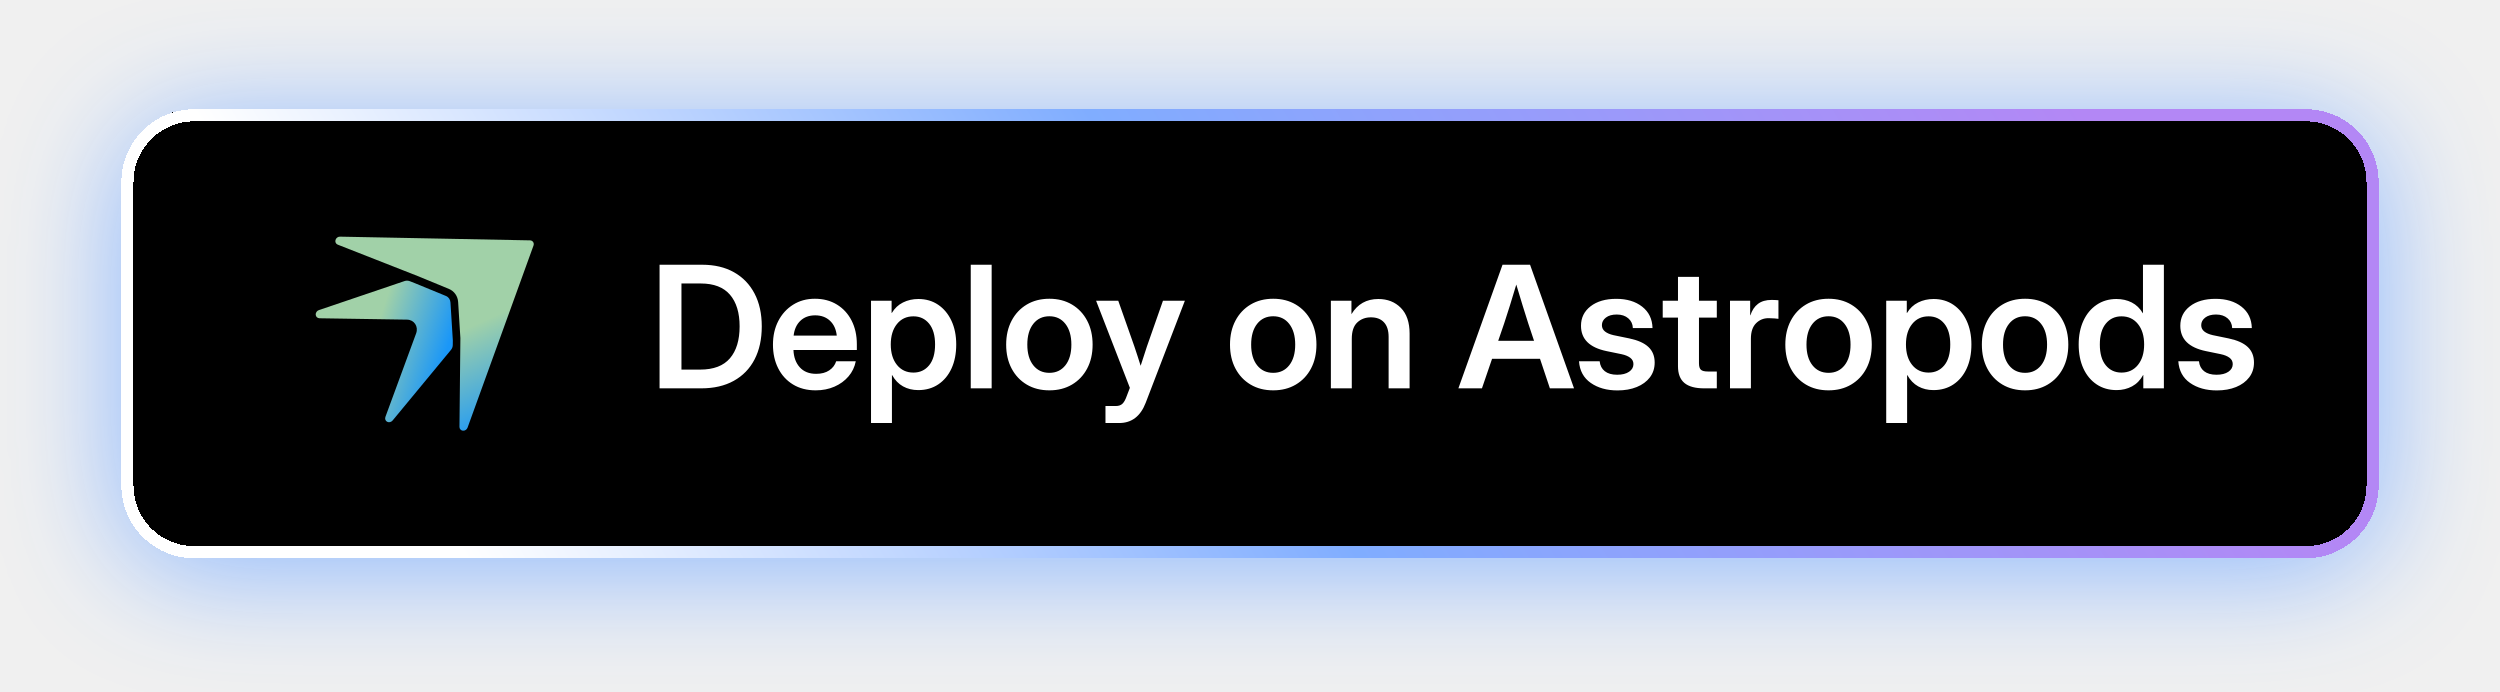
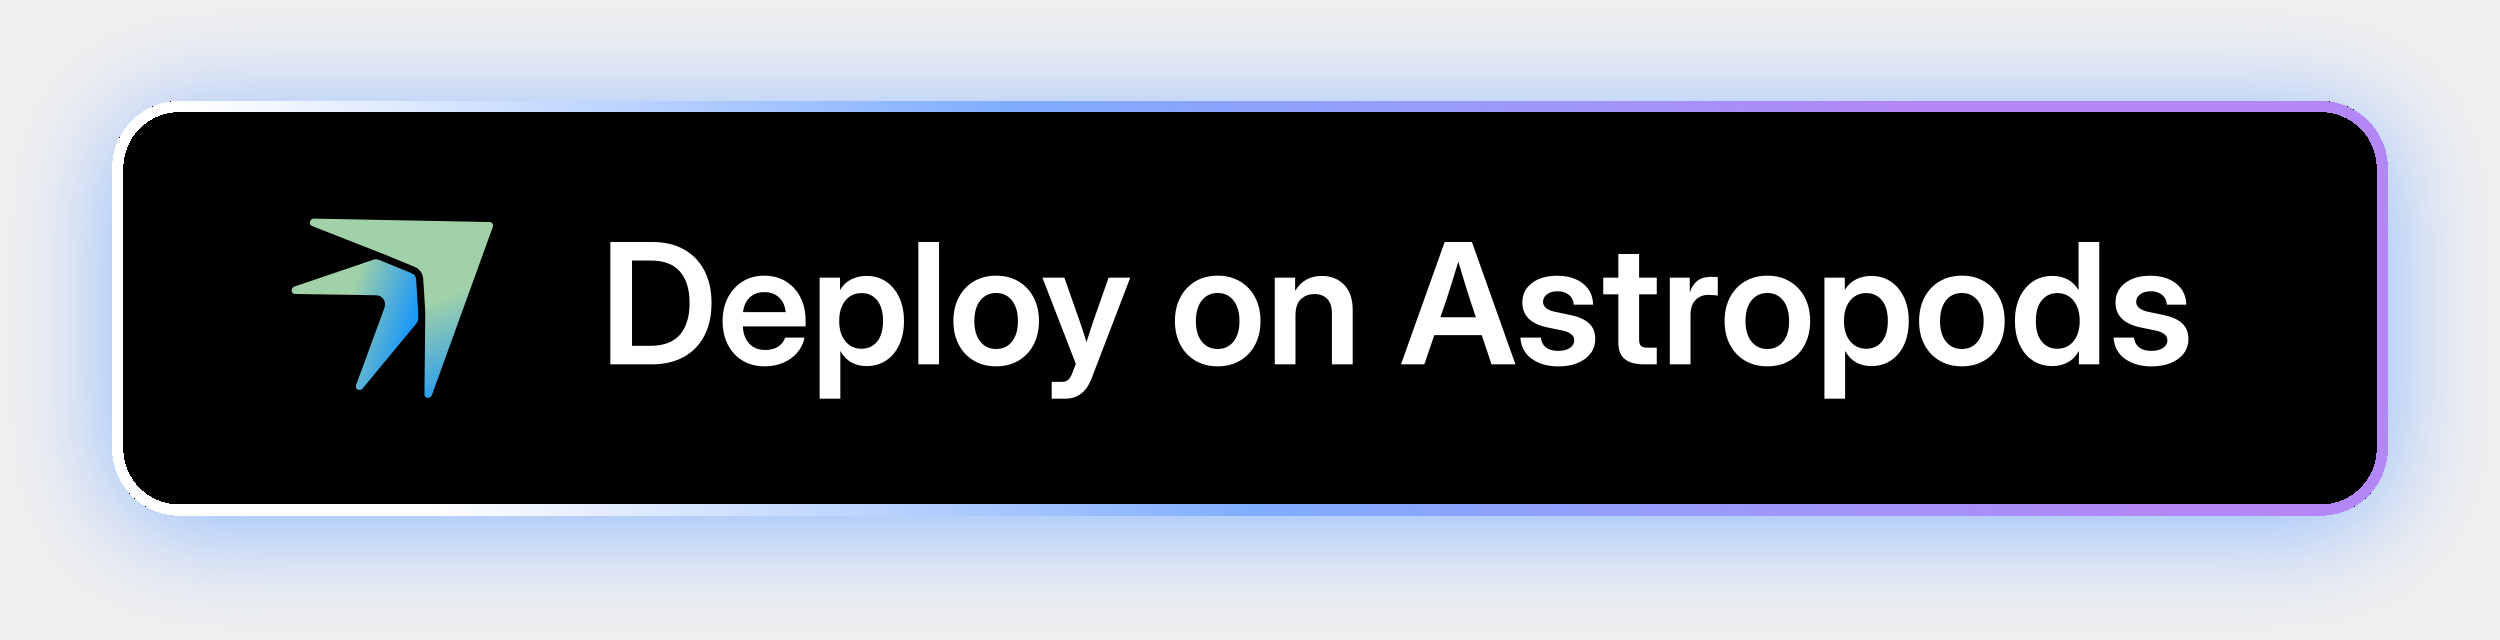
- <svg xmlns="http://www.w3.org/2000/svg" width="206" height="57" viewBox="0 0 206 57" fill="none">
+ <svg xmlns="http://www.w3.org/2000/svg" width="223" height="57" viewBox="0 0 223 57" fill="none">
  <g filter="url(#filter0_d_27_3)">
-     <rect x="10" y="9" width="186" height="37" rx="6" fill="black" shape-rendering="crispEdges" />
-     <rect x="10.5" y="9.5" width="185" height="36" rx="5.5" stroke="url(#paint0_linear_27_3)" shape-rendering="crispEdges" />
+     <rect x="10" y="9" width="203" height="37" rx="6" fill="black" shape-rendering="crispEdges" />
+     <rect x="10.5" y="9.5" width="202" height="36" rx="5.5" stroke="url(#paint0_linear_27_3)" shape-rendering="crispEdges" />
    <svg x="26" y="19.5" width="18" height="16" viewBox="0 0 31.39 27.94">
      <path d="M2.852 0.48 C2.932 0.198 3.203 -0.006 3.492 0 L30.843 0.534 C31.027 0.538 31.191 0.625 31.289 0.772 C31.388 0.918 31.407 1.106 31.342 1.283 L21.852 27.487 C21.751 27.766 21.466 27.95 21.18 27.922 C20.893 27.894 20.685 27.664 20.689 27.376 L20.822 14.605 L20.498 9.403 C20.446 8.552 19.934 7.832 19.157 7.513 L14.963 5.786 L14.97 5.783 L3.167 1.149 C2.904 1.045 2.772 0.763 2.852 0.481 V0.48 H2.852 Z" fill="url(#paint1_linear_27_3)" />
      <path d="M19.735 14.931 L19.719 14.672 L19.395 9.47 C19.369 9.041 19.123 8.691 18.737 8.532 L14.543 6.806 L14.268 6.692 L13.546 6.409 C13.303 6.313 13.034 6.306 12.787 6.39 L0.46 10.569 C0.173 10.665 -0.019 10.948 0.002 11.236 C0.024 11.525 0.255 11.739 0.549 11.744 L13.146 11.941 C14.17 11.958 14.816 12.93 14.457 13.91 L10.034 25.936 C9.93 26.218 10.039 26.516 10.293 26.643 C10.548 26.77 10.873 26.691 11.068 26.456 L19.474 16.285 C19.635 16.09 19.724 15.847 19.727 15.594 L19.735 14.931 V14.931 Z" fill="url(#paint2_linear_27_3)" />
    </svg>
-     <path d="M57.786 32.0H54.348V21.814H57.861Q59.379 21.814 60.479 22.433Q61.58 23.052 62.175 24.19Q62.77 25.328 62.77 26.894Q62.77 28.473 62.175 29.618Q61.58 30.763 60.462 31.381Q59.345 32.0 57.786 32.0ZM56.152 30.455H57.69Q59.352 30.455 60.148 29.522Q60.944 28.589 60.944 26.894Q60.944 25.212 60.151 24.286Q59.358 23.359 57.745 23.359H56.152Z M67.213 32.164Q66.133 32.164 65.34 31.679Q64.547 31.193 64.12 30.342Q63.692 29.491 63.692 28.397Q63.692 27.297 64.133 26.446Q64.574 25.595 65.354 25.106Q66.133 24.617 67.145 24.617Q68.184 24.617 68.963 25.096Q69.742 25.574 70.173 26.418Q70.604 27.263 70.604 28.37V28.842H65.381Q65.415 29.724 65.9 30.264Q66.386 30.804 67.254 30.804Q67.903 30.804 68.327 30.52Q68.751 30.236 68.901 29.771H70.515Q70.378 30.476 69.917 31.016Q69.455 31.556 68.758 31.86Q68.061 32.164 67.213 32.164ZM65.395 27.652H68.949Q68.867 26.88 68.392 26.432Q67.917 25.984 67.172 25.984Q66.42 25.984 65.952 26.432Q65.483 26.88 65.395 27.652Z M71.772 34.857V24.781H73.468V25.786H73.488Q73.83 25.212 74.404 24.925Q74.979 24.638 75.676 24.638Q76.605 24.638 77.306 25.113Q78.007 25.588 78.4 26.432Q78.793 27.276 78.793 28.384Q78.793 29.512 78.407 30.356Q78.021 31.2 77.316 31.672Q76.612 32.144 75.669 32.144Q74.958 32.144 74.408 31.836Q73.857 31.528 73.516 30.913H73.495V34.857ZM75.266 30.701Q76.065 30.701 76.558 30.103Q77.05 29.505 77.05 28.384Q77.05 27.27 76.558 26.668Q76.065 26.066 75.266 26.066Q74.418 26.066 73.909 26.699Q73.399 27.331 73.399 28.384Q73.399 29.437 73.909 30.069Q74.418 30.701 75.266 30.701Z M81.712 21.814V32.0H79.989V21.814Z M86.47 32.164Q85.403 32.164 84.604 31.689Q83.804 31.214 83.356 30.366Q82.908 29.519 82.908 28.397Q82.908 27.276 83.356 26.425Q83.804 25.574 84.604 25.096Q85.403 24.617 86.47 24.617Q87.529 24.617 88.333 25.096Q89.136 25.574 89.583 26.425Q90.031 27.276 90.031 28.397Q90.031 29.519 89.583 30.366Q89.136 31.214 88.333 31.689Q87.529 32.164 86.47 32.164ZM86.47 30.722Q87.297 30.722 87.789 30.1Q88.281 29.478 88.281 28.397Q88.281 27.317 87.789 26.688Q87.297 26.06 86.47 26.06Q85.636 26.06 85.144 26.685Q84.651 27.311 84.651 28.397Q84.651 29.478 85.144 30.1Q85.636 30.722 86.47 30.722Z M91.091 34.857V33.456H91.945Q92.294 33.456 92.489 33.268Q92.684 33.08 92.834 32.656L93.101 31.959L90.318 24.781H92.144L93.47 28.541Q93.606 28.944 93.736 29.344Q93.866 29.744 93.989 30.141Q94.235 29.348 94.509 28.541L95.828 24.781H97.633L94.406 33.189Q93.764 34.857 92.219 34.857Z M104.913 32.164Q103.847 32.164 103.047 31.689Q102.247 31.214 101.799 30.366Q101.352 29.519 101.352 28.397Q101.352 27.276 101.799 26.425Q102.247 25.574 103.047 25.096Q103.847 24.617 104.913 24.617Q105.973 24.617 106.776 25.096Q107.579 25.574 108.027 26.425Q108.475 27.276 108.475 28.397Q108.475 29.519 108.027 30.366Q107.579 31.214 106.776 31.689Q105.973 32.164 104.913 32.164ZM104.913 30.722Q105.74 30.722 106.232 30.1Q106.725 29.478 106.725 28.397Q106.725 27.317 106.232 26.688Q105.74 26.06 104.913 26.06Q104.079 26.06 103.587 26.685Q103.095 27.311 103.095 28.397Q103.095 29.478 103.587 30.1Q104.079 30.722 104.913 30.722Z M111.387 27.919V32.0H109.664V24.781H111.359V25.889Q112.111 24.638 113.574 24.638Q114.709 24.638 115.43 25.369Q116.151 26.101 116.151 27.488V32.0H114.422V27.762Q114.422 26.969 114.039 26.559Q113.656 26.148 112.966 26.148Q112.289 26.148 111.838 26.572Q111.387 26.996 111.387 27.919Z M120.171 32.0 123.808 21.814H126.077L129.7 32.0H127.711L126.897 29.566H122.946L122.112 32.0ZM123.452 28.083H126.405L125.927 26.647Q125.701 25.943 125.465 25.178Q125.229 24.412 124.942 23.448Q124.655 24.412 124.416 25.178Q124.177 25.943 123.944 26.647Z M133.282 32.171Q131.963 32.171 131.078 31.552Q130.192 30.934 130.11 29.771H131.812Q131.867 30.298 132.236 30.588Q132.605 30.879 133.255 30.879Q133.877 30.879 134.236 30.633Q134.595 30.387 134.595 30.004Q134.595 29.676 134.328 29.478Q134.062 29.279 133.61 29.184L132.38 28.931Q130.274 28.493 130.274 26.846Q130.274 25.848 131.067 25.236Q131.86 24.624 133.18 24.624Q134.492 24.624 135.316 25.27Q136.14 25.916 136.167 27.03H134.547Q134.533 26.545 134.171 26.23Q133.809 25.916 133.221 25.916Q132.653 25.916 132.325 26.169Q131.997 26.422 131.997 26.791Q131.997 27.112 132.25 27.314Q132.503 27.516 132.954 27.618L134.253 27.885Q135.326 28.11 135.835 28.596Q136.345 29.081 136.345 29.874Q136.345 30.578 135.952 31.094Q135.559 31.61 134.868 31.891Q134.178 32.171 133.282 32.171Z M141.465 24.781V26.169H139.995V29.929Q139.995 30.318 140.152 30.465Q140.31 30.612 140.727 30.612H141.465V32.0H140.426Q139.325 32.0 138.795 31.556Q138.266 31.111 138.266 30.182V26.169H137.008V24.781H138.266V22.812H139.995V24.781Z M142.552 32.0V24.781H144.213V25.978H144.233Q144.432 25.362 144.859 25.038Q145.286 24.713 145.983 24.713Q146.161 24.713 146.301 24.723Q146.441 24.733 146.544 24.74V26.271Q146.448 26.258 146.216 26.237Q145.983 26.217 145.73 26.217Q145.115 26.217 144.695 26.641Q144.274 27.064 144.274 27.912V32.0Z M150.673 32.164Q149.606 32.164 148.807 31.689Q148.007 31.214 147.559 30.366Q147.111 29.519 147.111 28.397Q147.111 27.276 147.559 26.425Q148.007 25.574 148.807 25.096Q149.606 24.617 150.673 24.617Q151.732 24.617 152.536 25.096Q153.339 25.574 153.787 26.425Q154.234 27.276 154.234 28.397Q154.234 29.519 153.787 30.366Q153.339 31.214 152.536 31.689Q151.732 32.164 150.673 32.164ZM150.673 30.722Q151.5 30.722 151.992 30.1Q152.484 29.478 152.484 28.397Q152.484 27.317 151.992 26.688Q151.5 26.06 150.673 26.06Q149.839 26.06 149.347 26.685Q148.854 27.311 148.854 28.397Q148.854 29.478 149.347 30.1Q149.839 30.722 150.673 30.722Z M155.424 34.857V24.781H157.119V25.786H157.14Q157.481 25.212 158.056 24.925Q158.63 24.638 159.327 24.638Q160.257 24.638 160.958 25.113Q161.658 25.588 162.051 26.432Q162.444 27.276 162.444 28.384Q162.444 29.512 162.058 30.356Q161.672 31.2 160.968 31.672Q160.264 32.144 159.32 32.144Q158.609 32.144 158.059 31.836Q157.509 31.528 157.167 30.913H157.146V34.857ZM158.917 30.701Q159.717 30.701 160.209 30.103Q160.701 29.505 160.701 28.384Q160.701 27.27 160.209 26.668Q159.717 26.066 158.917 26.066Q158.069 26.066 157.56 26.699Q157.051 27.331 157.051 28.384Q157.051 29.437 157.56 30.069Q158.069 30.701 158.917 30.701Z M166.867 32.164Q165.801 32.164 165.001 31.689Q164.201 31.214 163.753 30.366Q163.306 29.519 163.306 28.397Q163.306 27.276 163.753 26.425Q164.201 25.574 165.001 25.096Q165.801 24.617 166.867 24.617Q167.927 24.617 168.73 25.096Q169.533 25.574 169.981 26.425Q170.429 27.276 170.429 28.397Q170.429 29.519 169.981 30.366Q169.533 31.214 168.73 31.689Q167.927 32.164 166.867 32.164ZM166.867 30.722Q167.694 30.722 168.187 30.1Q168.679 29.478 168.679 28.397Q168.679 27.317 168.187 26.688Q167.694 26.06 166.867 26.06Q166.033 26.06 165.541 26.685Q165.049 27.311 165.049 28.397Q165.049 29.478 165.541 30.1Q166.033 30.722 166.867 30.722Z M174.407 32.144Q173.464 32.144 172.76 31.672Q172.056 31.2 171.669 30.356Q171.283 29.512 171.283 28.384Q171.283 27.276 171.673 26.432Q172.062 25.588 172.767 25.113Q173.471 24.638 174.394 24.638Q175.098 24.638 175.658 24.925Q176.219 25.212 176.567 25.807H176.581V21.814H178.304V32.0H176.608V30.899H176.595Q176.253 31.528 175.682 31.836Q175.111 32.144 174.407 32.144ZM174.811 30.701Q175.658 30.701 176.167 30.069Q176.677 29.437 176.677 28.384Q176.677 27.331 176.167 26.699Q175.658 26.066 174.811 26.066Q174.011 26.066 173.519 26.668Q173.026 27.27 173.026 28.384Q173.026 29.505 173.519 30.103Q174.011 30.701 174.811 30.701Z M182.665 32.171Q181.346 32.171 180.46 31.552Q179.575 30.934 179.493 29.771H181.195Q181.25 30.298 181.619 30.588Q181.988 30.879 182.638 30.879Q183.26 30.879 183.619 30.633Q183.978 30.387 183.978 30.004Q183.978 29.676 183.711 29.478Q183.444 29.279 182.993 29.184L181.763 28.931Q179.657 28.493 179.657 26.846Q179.657 25.848 180.45 25.236Q181.243 24.624 182.562 24.624Q183.875 24.624 184.699 25.27Q185.522 25.916 185.55 27.03H183.93Q183.916 26.545 183.554 26.23Q183.191 25.916 182.604 25.916Q182.036 25.916 181.708 26.169Q181.38 26.422 181.38 26.791Q181.38 27.112 181.633 27.314Q181.886 27.516 182.337 27.618L183.636 27.885Q184.709 28.11 185.218 28.596Q185.728 29.081 185.728 29.874Q185.728 30.578 185.334 31.094Q184.941 31.61 184.251 31.891Q183.561 32.171 182.665 32.171Z" fill="white" />
+     <path d="M58.127 32.5H54.443V21.587H58.208Q59.834 21.587 61.013 22.25Q62.192 22.913 62.829 24.132Q63.466 25.352 63.466 27.029Q63.466 28.721 62.829 29.948Q62.192 31.174 60.994 31.837Q59.797 32.5 58.127 32.5ZM56.376 30.845H58.024Q59.804 30.845 60.658 29.845Q61.511 28.845 61.511 27.029Q61.511 25.227 60.661 24.235Q59.812 23.242 58.083 23.242H56.376Z M68.227 32.676Q67.07 32.676 66.22 32.156Q65.371 31.636 64.913 30.724Q64.455 29.812 64.455 28.64Q64.455 27.461 64.928 26.549Q65.4 25.637 66.235 25.114Q67.07 24.59 68.154 24.59Q69.267 24.59 70.102 25.103Q70.937 25.615 71.398 26.52Q71.86 27.424 71.86 28.611V29.116H66.264Q66.301 30.061 66.821 30.64Q67.341 31.218 68.271 31.218Q68.967 31.218 69.421 30.914Q69.875 30.61 70.036 30.112H71.765Q71.618 30.867 71.124 31.445Q70.629 32.024 69.882 32.35Q69.135 32.676 68.227 32.676ZM66.279 27.842H70.087Q70 27.014 69.491 26.534Q68.981 26.055 68.183 26.055Q67.377 26.055 66.876 26.534Q66.374 27.014 66.279 27.842Z M73.112 35.562V24.766H74.929V25.842H74.951Q75.317 25.227 75.932 24.919Q76.547 24.612 77.294 24.612Q78.291 24.612 79.041 25.121Q79.792 25.63 80.213 26.534Q80.634 27.439 80.634 28.625Q80.634 29.834 80.22 30.739Q79.807 31.643 79.052 32.148Q78.298 32.654 77.287 32.654Q76.525 32.654 75.936 32.324Q75.346 31.995 74.98 31.335H74.958V35.562ZM76.855 31.108Q77.712 31.108 78.239 30.468Q78.767 29.827 78.767 28.625Q78.767 27.432 78.239 26.787Q77.712 26.143 76.855 26.143Q75.947 26.143 75.401 26.82Q74.856 27.498 74.856 28.625Q74.856 29.753 75.401 30.431Q75.947 31.108 76.855 31.108Z M83.762 21.587V32.5H81.916V21.587Z M88.859 32.676Q87.717 32.676 86.86 32.167Q86.003 31.658 85.523 30.75Q85.043 29.841 85.043 28.64Q85.043 27.439 85.523 26.527Q86.003 25.615 86.86 25.103Q87.717 24.59 88.859 24.59Q89.995 24.59 90.855 25.103Q91.716 25.615 92.196 26.527Q92.675 27.439 92.675 28.64Q92.675 29.841 92.196 30.75Q91.716 31.658 90.855 32.167Q89.995 32.676 88.859 32.676ZM88.859 31.13Q89.746 31.13 90.273 30.464Q90.8 29.797 90.8 28.64Q90.8 27.483 90.273 26.809Q89.746 26.135 88.859 26.135Q87.966 26.135 87.439 26.805Q86.911 27.476 86.911 28.64Q86.911 29.797 87.439 30.464Q87.966 31.13 88.859 31.13Z M93.811 35.562V34.06H94.726Q95.1 34.06 95.308 33.859Q95.517 33.657 95.678 33.203L95.964 32.456L92.983 24.766H94.939L96.359 28.794Q96.506 29.226 96.645 29.655Q96.784 30.083 96.916 30.508Q97.18 29.658 97.473 28.794L98.886 24.766H100.82L97.363 33.774Q96.674 35.562 95.019 35.562Z M108.62 32.676Q107.478 32.676 106.621 32.167Q105.764 31.658 105.284 30.75Q104.804 29.841 104.804 28.64Q104.804 27.439 105.284 26.527Q105.764 25.615 106.621 25.103Q107.478 24.59 108.62 24.59Q109.755 24.59 110.616 25.103Q111.477 25.615 111.956 26.527Q112.436 27.439 112.436 28.64Q112.436 29.841 111.956 30.75Q111.477 31.658 110.616 32.167Q109.755 32.676 108.62 32.676ZM108.62 31.13Q109.506 31.13 110.034 30.464Q110.561 29.797 110.561 28.64Q110.561 27.483 110.034 26.809Q109.506 26.135 108.62 26.135Q107.727 26.135 107.199 26.805Q106.672 27.476 106.672 28.64Q106.672 29.797 107.199 30.464Q107.727 31.13 108.62 31.13Z M115.556 28.127V32.5H113.71V24.766H115.527V25.952Q116.333 24.612 117.9 24.612Q119.116 24.612 119.888 25.396Q120.661 26.179 120.661 27.666V32.5H118.808V27.959Q118.808 27.109 118.398 26.67Q117.988 26.23 117.248 26.23Q116.523 26.23 116.04 26.685Q115.556 27.139 115.556 28.127Z M124.968 32.5 128.864 21.587H131.296L135.178 32.5H133.046L132.175 29.893H127.941L127.048 32.5ZM128.483 28.303H131.647L131.135 26.765Q130.893 26.011 130.64 25.19Q130.388 24.37 130.08 23.337Q129.772 24.37 129.516 25.19Q129.26 26.011 129.011 26.765Z M139.016 32.683Q137.602 32.683 136.654 32.02Q135.705 31.357 135.617 30.112H137.441Q137.5 30.676 137.895 30.988Q138.291 31.299 138.986 31.299Q139.653 31.299 140.037 31.035Q140.422 30.771 140.422 30.361Q140.422 30.01 140.136 29.797Q139.851 29.585 139.367 29.482L138.049 29.211Q135.793 28.743 135.793 26.978Q135.793 25.908 136.643 25.253Q137.492 24.597 138.906 24.597Q140.312 24.597 141.195 25.289Q142.077 25.981 142.106 27.175H140.371Q140.356 26.655 139.968 26.318Q139.58 25.981 138.95 25.981Q138.342 25.981 137.99 26.252Q137.639 26.523 137.639 26.919Q137.639 27.263 137.91 27.479Q138.181 27.695 138.664 27.805L140.056 28.091Q141.206 28.333 141.751 28.853Q142.297 29.373 142.297 30.222Q142.297 30.977 141.876 31.53Q141.455 32.083 140.715 32.383Q139.975 32.683 139.016 32.683Z M147.783 24.766V26.252H146.208V30.281Q146.208 30.698 146.376 30.856Q146.545 31.013 146.992 31.013H147.783V32.5H146.669Q145.49 32.5 144.923 32.024Q144.355 31.548 144.355 30.552V26.252H143.007V24.766H144.355V22.656H146.208V24.766Z M148.947 32.5V24.766H150.727V26.047H150.749Q150.961 25.388 151.419 25.04Q151.877 24.692 152.624 24.692Q152.814 24.692 152.965 24.703Q153.115 24.714 153.225 24.722V26.362Q153.122 26.348 152.873 26.326Q152.624 26.304 152.353 26.304Q151.694 26.304 151.243 26.758Q150.793 27.212 150.793 28.12V32.5Z M157.648 32.676Q156.506 32.676 155.649 32.167Q154.792 31.658 154.312 30.75Q153.833 29.841 153.833 28.64Q153.833 27.439 154.312 26.527Q154.792 25.615 155.649 25.103Q156.506 24.59 157.648 24.59Q158.784 24.59 159.644 25.103Q160.505 25.615 160.985 26.527Q161.464 27.439 161.464 28.64Q161.464 29.841 160.985 30.75Q160.505 31.658 159.644 32.167Q158.784 32.676 157.648 32.676ZM157.648 31.13Q158.535 31.13 159.062 30.464Q159.589 29.797 159.589 28.64Q159.589 27.483 159.062 26.809Q158.535 26.135 157.648 26.135Q156.755 26.135 156.228 26.805Q155.7 27.476 155.7 28.64Q155.7 29.797 156.228 30.464Q156.755 31.13 157.648 31.13Z M162.739 35.562V24.766H164.555V25.842H164.577Q164.943 25.227 165.559 24.919Q166.174 24.612 166.921 24.612Q167.917 24.612 168.668 25.121Q169.418 25.63 169.84 26.534Q170.261 27.439 170.261 28.625Q170.261 29.834 169.847 30.739Q169.433 31.643 168.679 32.148Q167.924 32.654 166.914 32.654Q166.152 32.654 165.562 32.324Q164.973 31.995 164.606 31.335H164.585V35.562ZM166.481 31.108Q167.338 31.108 167.866 30.468Q168.393 29.827 168.393 28.625Q168.393 27.432 167.866 26.787Q167.338 26.143 166.481 26.143Q165.573 26.143 165.028 26.82Q164.482 27.498 164.482 28.625Q164.482 29.753 165.028 30.431Q165.573 31.108 166.481 31.108Z M175 32.676Q173.857 32.676 173 32.167Q172.143 31.658 171.663 30.75Q171.184 29.841 171.184 28.64Q171.184 27.439 171.663 26.527Q172.143 25.615 173 25.103Q173.857 24.59 175 24.59Q176.135 24.59 176.995 25.103Q177.856 25.615 178.336 26.527Q178.815 27.439 178.815 28.64Q178.815 29.841 178.336 30.75Q177.856 31.658 176.995 32.167Q176.135 32.676 175 32.676ZM175 31.13Q175.886 31.13 176.413 30.464Q176.94 29.797 176.94 28.64Q176.94 27.483 176.413 26.809Q175.886 26.135 175 26.135Q174.106 26.135 173.579 26.805Q173.051 27.476 173.051 28.64Q173.051 29.797 173.579 30.464Q174.106 31.13 175 31.13Z M183.078 32.654Q182.067 32.654 181.313 32.148Q180.559 31.643 180.145 30.739Q179.731 29.834 179.731 28.625Q179.731 27.439 180.148 26.534Q180.566 25.63 181.32 25.121Q182.075 24.612 183.064 24.612Q183.818 24.612 184.418 24.919Q185.019 25.227 185.393 25.864H185.407V21.587H187.253V32.5H185.437V31.321H185.422Q185.056 31.995 184.444 32.324Q183.833 32.654 183.078 32.654ZM183.51 31.108Q184.418 31.108 184.964 30.431Q185.51 29.753 185.51 28.625Q185.51 27.498 184.964 26.82Q184.418 26.143 183.51 26.143Q182.653 26.143 182.126 26.787Q181.599 27.432 181.599 28.625Q181.599 29.827 182.126 30.468Q182.653 31.108 183.51 31.108Z M191.926 32.683Q190.512 32.683 189.564 32.02Q188.615 31.357 188.527 30.112H190.351Q190.41 30.676 190.805 30.988Q191.201 31.299 191.897 31.299Q192.563 31.299 192.948 31.035Q193.332 30.771 193.332 30.361Q193.332 30.01 193.046 29.797Q192.761 29.585 192.277 29.482L190.959 29.211Q188.703 28.743 188.703 26.978Q188.703 25.908 189.553 25.253Q190.402 24.597 191.816 24.597Q193.222 24.597 194.105 25.289Q194.987 25.981 195.017 27.175H193.281Q193.266 26.655 192.878 26.318Q192.49 25.981 191.86 25.981Q191.252 25.981 190.9 26.252Q190.549 26.523 190.549 26.919Q190.549 27.263 190.82 27.479Q191.091 27.695 191.574 27.805L192.966 28.091Q194.116 28.333 194.661 28.853Q195.207 29.373 195.207 30.222Q195.207 30.977 194.786 31.53Q194.365 32.083 193.625 32.383Q192.885 32.683 191.926 32.683Z" fill="white" />
  </g>
  <defs>
-     <filter id="filter0_d_27_3" x="0" y="0" width="206" height="57" filterUnits="userSpaceOnUse" color-interpolation-filters="sRGB">
+     <filter id="filter0_d_27_3" x="0" y="0" width="223" height="57" filterUnits="userSpaceOnUse" color-interpolation-filters="sRGB">
      <feFlood flood-opacity="0" result="BackgroundImageFix" />
      <feColorMatrix in="SourceAlpha" type="matrix" values="0 0 0 0 0 0 0 0 0 0 0 0 0 0 0 0 0 0 127 0" result="hardAlpha" />
      <feOffset dy="1" />
      <feGaussianBlur stdDeviation="5" />
      <feComposite in2="hardAlpha" operator="out" />
      <feColorMatrix type="matrix" values="0 0 0 0 0.545 0 0 0 0 0.718 0 0 0 0 1 0 0 0 1 0" />
      <feBlend mode="normal" in2="BackgroundImageFix" result="effect1_dropShadow_27_3" />
      <feBlend mode="normal" in="SourceGraphic" in2="effect1_dropShadow_27_3" result="shape" />
    </filter>
    <linearGradient id="paint0_linear_27_3" x1="34.549" y1="46" x2="150.919" y2="-24.764" gradientUnits="userSpaceOnUse">
      <stop offset="0.024" stop-color="white" />
      <stop offset="0.486" stop-color="#80ADFF" />
      <stop offset="1" stop-color="#B387F5" />
    </linearGradient>
    <linearGradient id="paint1_linear_27_3" x1="28.781" y1="27.002" x2="22.468" y2="12.869" gradientUnits="userSpaceOnUse">
      <stop stop-color="#1A97F8" />
      <stop offset="1" stop-color="#A1D1A8" />
    </linearGradient>
    <linearGradient id="paint2_linear_27_3" x1="18.139" y1="18.536" x2="8.095" y2="15.292" gradientUnits="userSpaceOnUse">
      <stop stop-color="#1A97F8" />
      <stop offset="1" stop-color="#A1D1A8" />
    </linearGradient>
  </defs>
</svg>
